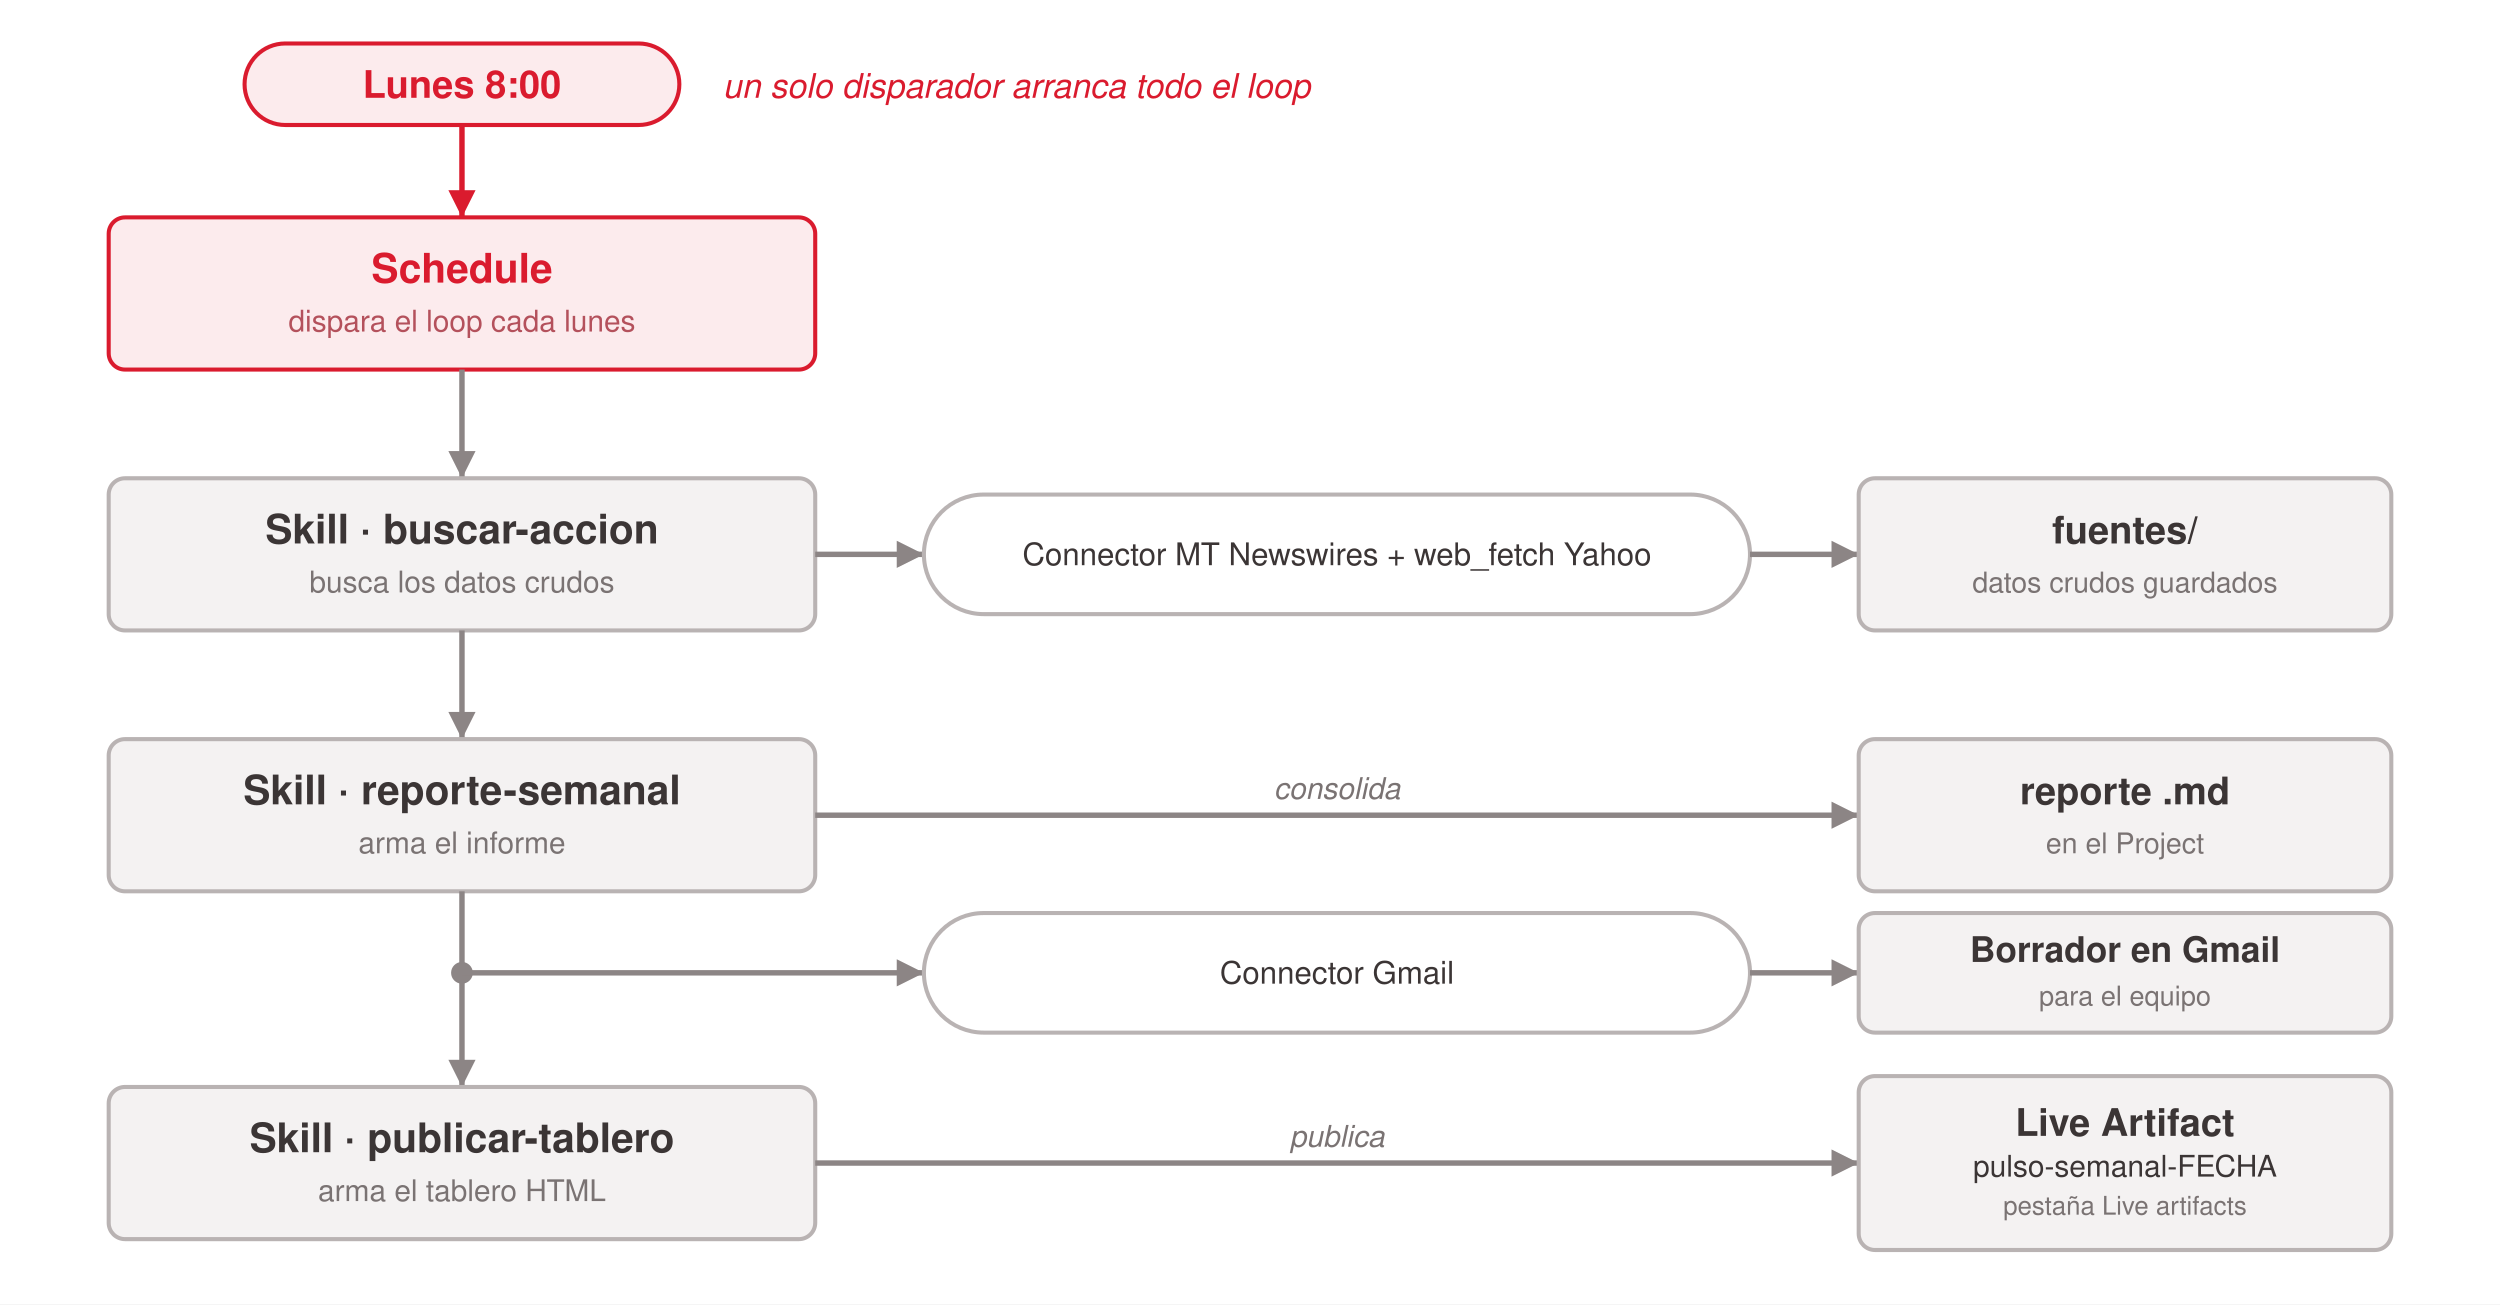
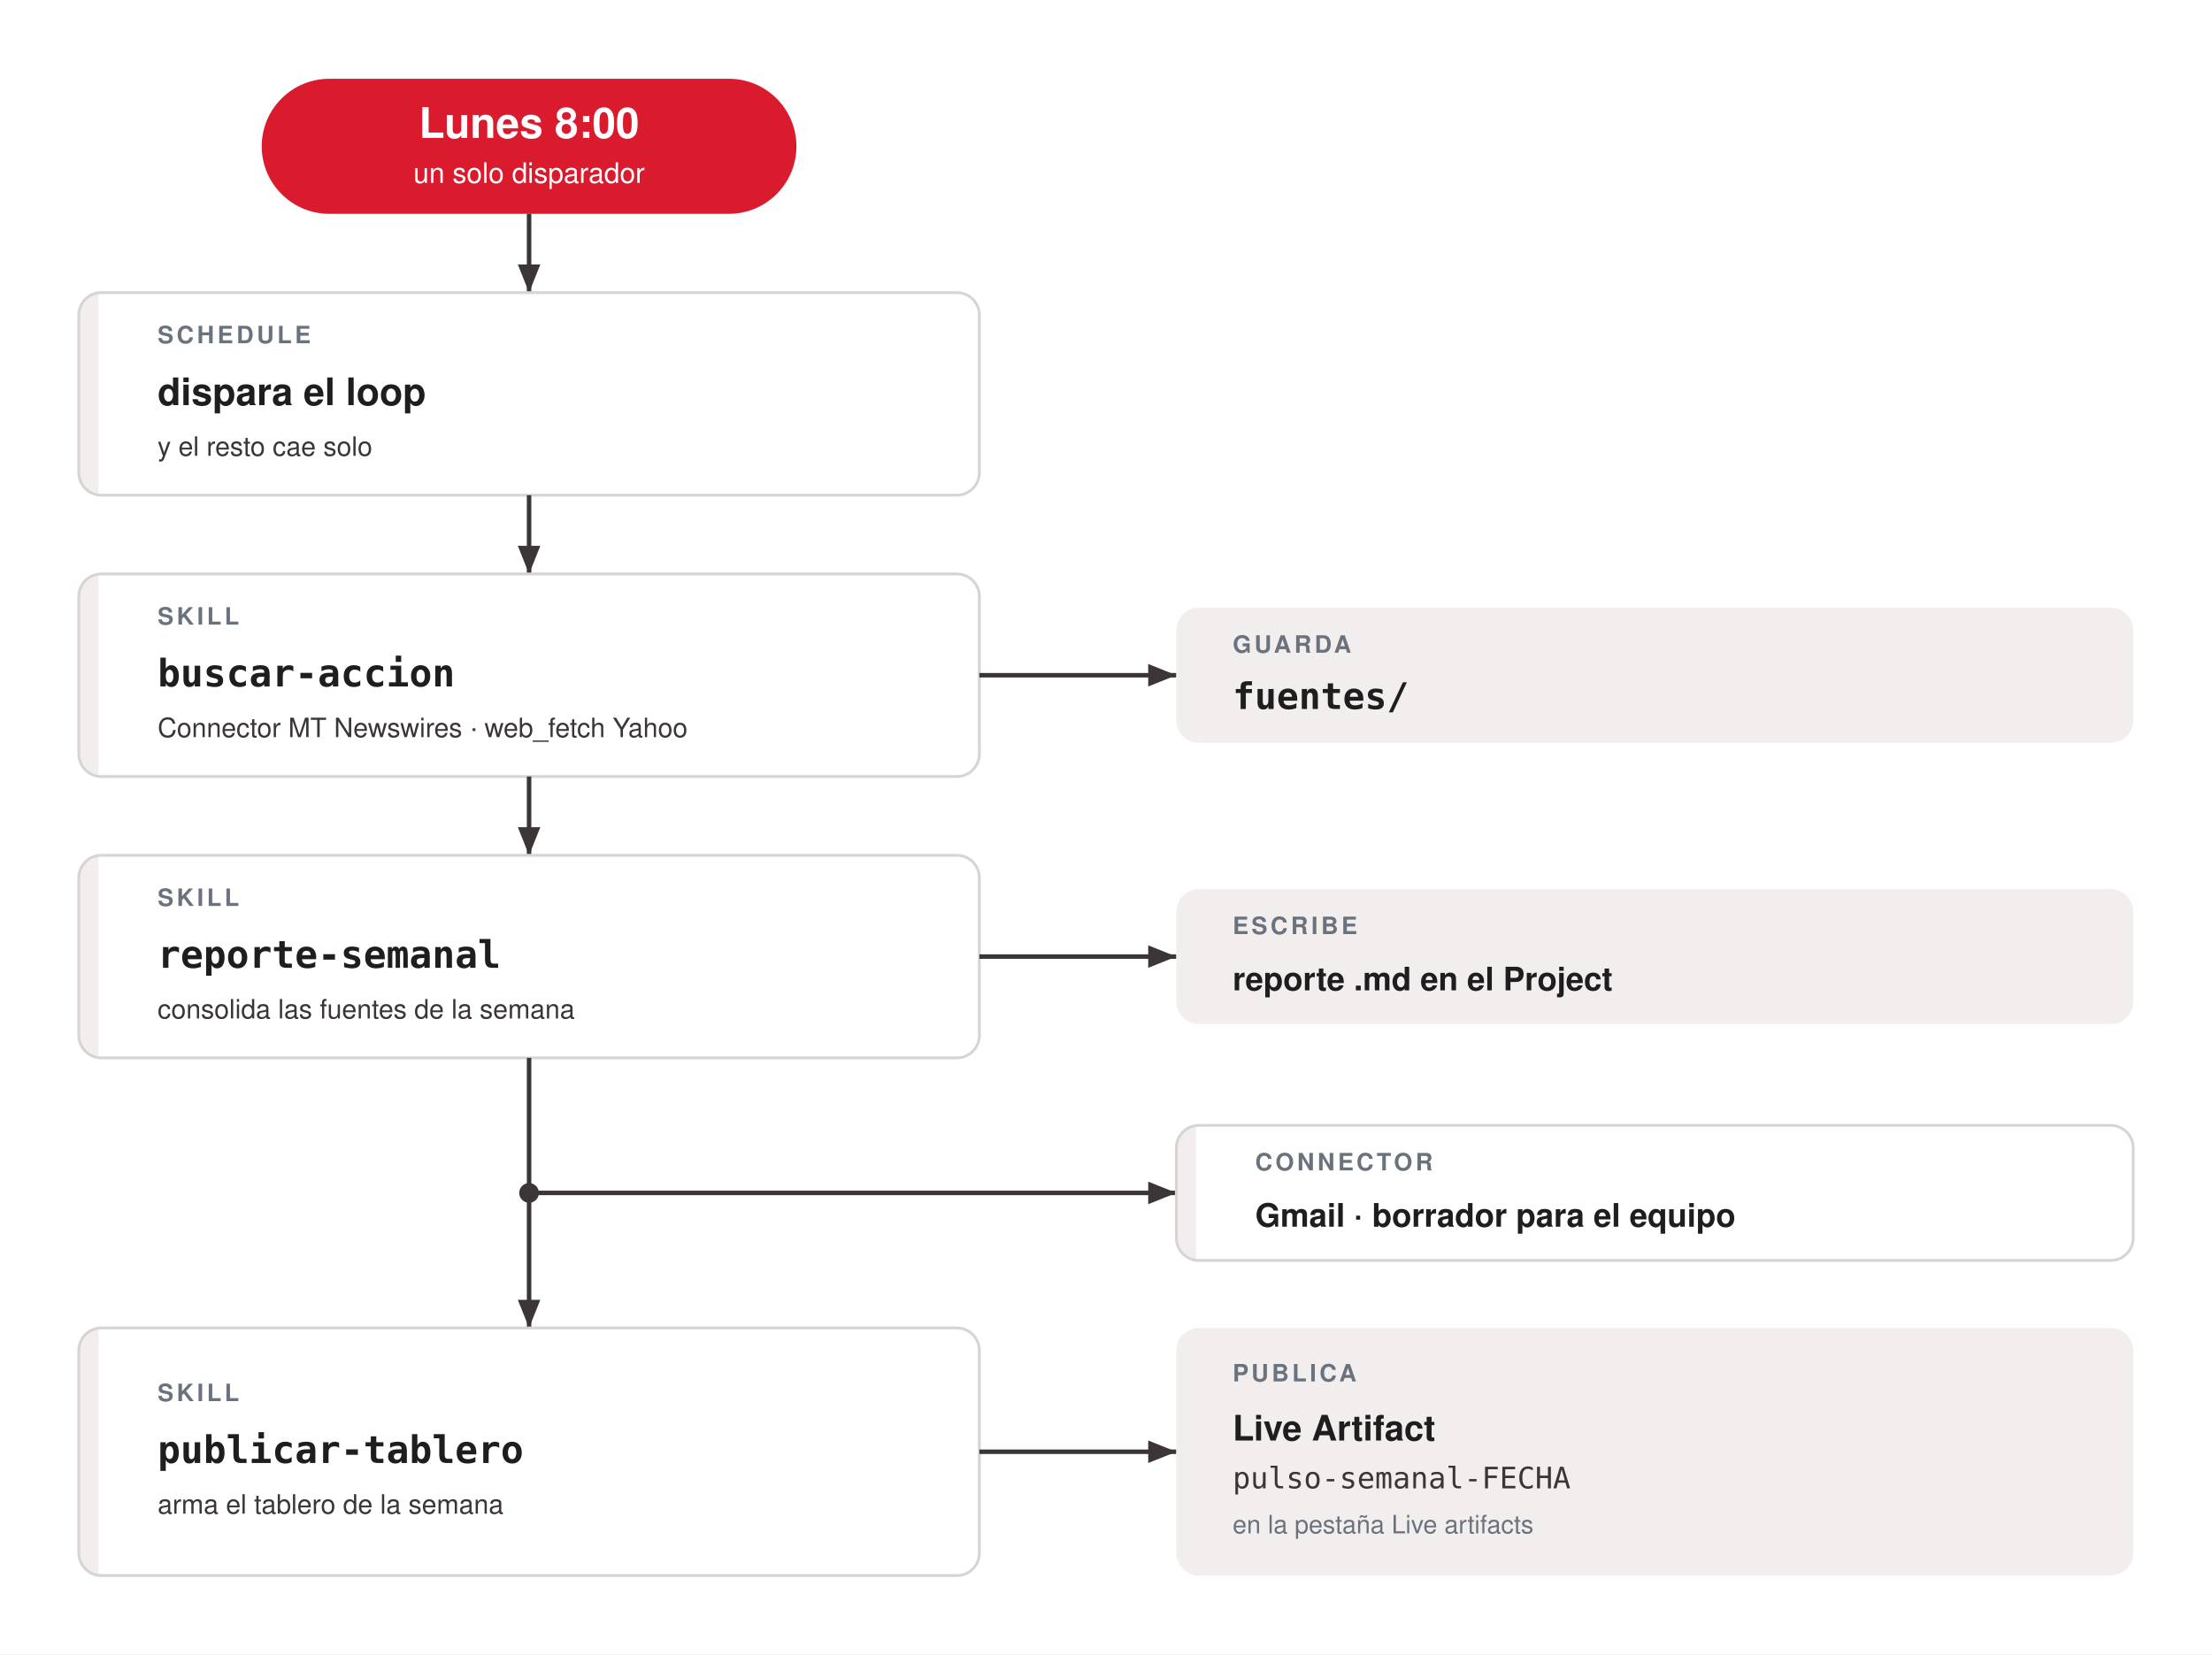
- <svg xmlns="http://www.w3.org/2000/svg" viewBox="0 0 920 480">
+ <svg xmlns="http://www.w3.org/2000/svg" viewBox="0 0 786 588">
  <defs>
-     <marker id="ah-grey" viewBox="0 0 10 10" refX="10" refY="5" markerUnits="userSpaceOnUse" markerWidth="10" markerHeight="10" orient="auto">
-       <path d="M 0 0 L 10 5 L 0 10 z" fill="#8C8585" />
+     <marker id="arw" viewBox="0 0 10 8" refX="10" refY="4" markerWidth="10" markerHeight="8" orient="auto" markerUnits="userSpaceOnUse">
+       <path d="M 0 0 L 10 4 L 0 8 Z" fill="#3B3535" />
    </marker>
-     <marker id="ah-red" viewBox="0 0 10 10" refX="10" refY="5" markerUnits="userSpaceOnUse" markerWidth="10" markerHeight="10" orient="auto">
-       <path d="M 0 0 L 10 5 L 0 10 z" fill="#DA1B2E" />
-     </marker>
+     <clipPath id="cA">
+       <rect x="28" y="104" width="320" height="72" rx="8" />
+     </clipPath>
+     <clipPath id="cB">
+       <rect x="28" y="204" width="320" height="72" rx="8" />
+     </clipPath>
+     <clipPath id="cC">
+       <rect x="28" y="304" width="320" height="72" rx="8" />
+     </clipPath>
+     <clipPath id="cD">
+       <rect x="28" y="472" width="320" height="88" rx="8" />
+     </clipPath>
+     <clipPath id="cG">
+       <rect x="418" y="400" width="340" height="48" rx="8" />
+     </clipPath>
  </defs>
-   <rect x="0" y="0" width="920" height="480" fill="#ffffff" />
-   <g font-family="Helvetica, Arial, sans-serif" fill="#3B3535">
-     <rect x="90" y="16" width="160" height="30" rx="15" fill="#FCEBED" stroke="#DA1B2E" stroke-width="1.5" />
-     <text x="170" y="36" text-anchor="middle" font-size="14" font-weight="600" fill="#DA1B2E">Lunes 8:00</text>
-     <text x="266" y="36" text-anchor="start" font-size="12.5" font-style="italic" fill="#DA1B2E">un solo disparador arranca todo el loop</text>
-     <line x1="170" y1="46" x2="170" y2="80" stroke="#DA1B2E" stroke-width="2" marker-end="url(#ah-red)" />
-     <rect x="40" y="80" width="260" height="56" rx="6" fill="#FCEBED" stroke="#DA1B2E" stroke-width="1.5" />
-     <text x="170" y="104" text-anchor="middle" font-size="15" font-weight="600" fill="#DA1B2E">Schedule</text>
-     <text x="170" y="122" text-anchor="middle" font-size="11" fill="#B4515C">dispara el loop cada lunes</text>
-     <line x1="170" y1="136" x2="170" y2="176" stroke="#8C8585" stroke-width="2" marker-end="url(#ah-grey)" />
-     <rect x="40" y="176" width="260" height="56" rx="6" fill="#F4F2F2" stroke="#B9B3B3" stroke-width="1.5" />
-     <text x="170" y="200" text-anchor="middle" font-size="15" font-weight="600">Skill · buscar-accion</text>
-     <text x="170" y="218" text-anchor="middle" font-size="11" fill="#7A7373">busca los datos crudos</text>
-     <line x1="300" y1="204" x2="340" y2="204" stroke="#8C8585" stroke-width="2" marker-end="url(#ah-grey)" />
-     <rect x="340" y="182" width="304" height="44" rx="22" fill="#FFFFFF" stroke="#B9B3B3" stroke-width="1.5" />
-     <text x="492" y="208" text-anchor="middle" font-size="11.5">Connector MT Newswires + web_fetch Yahoo</text>
-     <line x1="644" y1="204" x2="684" y2="204" stroke="#8C8585" stroke-width="2" marker-end="url(#ah-grey)" />
-     <rect x="684" y="176" width="196" height="56" rx="6" fill="#F4F2F2" stroke="#B9B3B3" stroke-width="1.5" />
-     <text x="782" y="200" text-anchor="middle" font-size="14" font-weight="600">fuentes/</text>
-     <text x="782" y="218" text-anchor="middle" font-size="10.5" fill="#7A7373">datos crudos guardados</text>
-     <line x1="170" y1="232" x2="170" y2="272" stroke="#8C8585" stroke-width="2" marker-end="url(#ah-grey)" />
-     <rect x="40" y="272" width="260" height="56" rx="6" fill="#F4F2F2" stroke="#B9B3B3" stroke-width="1.5" />
-     <text x="170" y="296" text-anchor="middle" font-size="15" font-weight="600">Skill · reporte-semanal</text>
-     <text x="170" y="314" text-anchor="middle" font-size="11" fill="#7A7373">arma el informe</text>
-     <line x1="300" y1="300" x2="684" y2="300" stroke="#8C8585" stroke-width="2" marker-end="url(#ah-grey)" />
-     <text x="492" y="294" text-anchor="middle" font-size="11" font-style="italic" fill="#7A7373">consolida</text>
-     <rect x="684" y="272" width="196" height="56" rx="6" fill="#F4F2F2" stroke="#B9B3B3" stroke-width="1.5" />
-     <text x="782" y="296" text-anchor="middle" font-size="14" font-weight="600">reporte .md</text>
-     <text x="782" y="314" text-anchor="middle" font-size="10.5" fill="#7A7373">en el Project</text>
-     <line x1="170" y1="328" x2="170" y2="400" stroke="#8C8585" stroke-width="2" marker-end="url(#ah-grey)" />
-     <circle cx="170" cy="358" r="4" fill="#8C8585" />
-     <line x1="170" y1="358" x2="340" y2="358" stroke="#8C8585" stroke-width="2" marker-end="url(#ah-grey)" />
-     <rect x="340" y="336" width="304" height="44" rx="22" fill="#FFFFFF" stroke="#B9B3B3" stroke-width="1.5" />
-     <text x="492" y="362" text-anchor="middle" font-size="11.5">Connector Gmail</text>
-     <line x1="644" y1="358" x2="684" y2="358" stroke="#8C8585" stroke-width="2" marker-end="url(#ah-grey)" />
-     <rect x="684" y="336" width="196" height="44" rx="6" fill="#F4F2F2" stroke="#B9B3B3" stroke-width="1.5" />
-     <text x="782" y="354" text-anchor="middle" font-size="13" font-weight="600">Borrador en Gmail</text>
-     <text x="782" y="370" text-anchor="middle" font-size="10" fill="#7A7373">para el equipo</text>
-     <rect x="40" y="400" width="260" height="56" rx="6" fill="#F4F2F2" stroke="#B9B3B3" stroke-width="1.5" />
-     <text x="170" y="424" text-anchor="middle" font-size="15" font-weight="600">Skill · publicar-tablero</text>
-     <text x="170" y="442" text-anchor="middle" font-size="11" fill="#7A7373">arma el tablero HTML</text>
-     <line x1="300" y1="428" x2="684" y2="428" stroke="#8C8585" stroke-width="2" marker-end="url(#ah-grey)" />
-     <text x="492" y="422" text-anchor="middle" font-size="11" font-style="italic" fill="#7A7373">publica</text>
-     <rect x="684" y="396" width="196" height="64" rx="6" fill="#F4F2F2" stroke="#B9B3B3" stroke-width="1.5" />
-     <text x="782" y="418" text-anchor="middle" font-size="14" font-weight="600">Live Artifact</text>
-     <text x="782" y="433" text-anchor="middle" font-size="11" fill="#3B3535">pulso-semanal-FECHA</text>
-     <text x="782" y="447" text-anchor="middle" font-size="9.5" fill="#7A7373">pestaña Live artifacts</text>
-   </g>
+   <rect x="0" y="0" width="786" height="588" fill="#ffffff" />
+   <rect x="93" y="28" width="190" height="48" rx="24" fill="#DA1B2E" />
+   <text x="188" y="49" text-anchor="middle" font-family="Helvetica, Arial, sans-serif" font-size="15" font-weight="bold" fill="#FFFFFF">Lunes 8:00</text>
+   <text x="188" y="65" text-anchor="middle" font-family="Helvetica, Arial, sans-serif" font-size="10" fill="#FFFFFF">un solo disparador</text>
+   <line x1="188" y1="76" x2="188" y2="104" stroke="#3B3535" stroke-width="1.6" marker-end="url(#arw)" />
+   <rect x="28" y="104" width="320" height="72" rx="8" fill="#FFFFFF" />
+   <rect x="28" y="104" width="7" height="72" fill="#F2EEEE" clip-path="url(#cA)" />
+   <rect x="28" y="104" width="320" height="72" rx="8" fill="none" stroke="#D8D4D4" stroke-width="1" />
+   <text x="56" y="122" font-family="Helvetica, Arial, sans-serif" font-size="8.5" font-weight="bold" letter-spacing="1.1" fill="#6A737D">SCHEDULE</text>
+   <text x="56" y="144" font-family="Helvetica, Arial, sans-serif" font-size="13.5" font-weight="bold" fill="#1F1E1E">dispara el loop</text>
+   <text x="56" y="162" font-family="Helvetica, Arial, sans-serif" font-size="9.5" fill="#3B3535">y el resto cae solo</text>
+   <line x1="188" y1="176" x2="188" y2="204" stroke="#3B3535" stroke-width="1.6" marker-end="url(#arw)" />
+   <rect x="28" y="204" width="320" height="72" rx="8" fill="#FFFFFF" />
+   <rect x="28" y="204" width="7" height="72" fill="#F2EEEE" clip-path="url(#cB)" />
+   <rect x="28" y="204" width="320" height="72" rx="8" fill="none" stroke="#D8D4D4" stroke-width="1" />
+   <text x="56" y="222" font-family="Helvetica, Arial, sans-serif" font-size="8.5" font-weight="bold" letter-spacing="1.1" fill="#6A737D">SKILL</text>
+   <text x="56" y="244" font-family="'DejaVu Sans Mono', monospace" font-size="13.5" font-weight="bold" fill="#1F1E1E">buscar-accion</text>
+   <text x="56" y="262" font-family="Helvetica, Arial, sans-serif" font-size="9.5" fill="#3B3535">Connector MT Newswires · web_fetch Yahoo</text>
+   <line x1="348" y1="240" x2="418" y2="240" stroke="#3B3535" stroke-width="1.6" marker-end="url(#arw)" />
+   <rect x="418" y="216" width="340" height="48" rx="8" fill="#F2EEEE" />
+   <text x="438" y="232" font-family="Helvetica, Arial, sans-serif" font-size="8.5" font-weight="bold" letter-spacing="1.1" fill="#6A737D">GUARDA</text>
+   <text x="438" y="252" font-family="'DejaVu Sans Mono', monospace" font-size="13" font-weight="bold" fill="#1F1E1E">fuentes/</text>
+   <line x1="188" y1="276" x2="188" y2="304" stroke="#3B3535" stroke-width="1.6" marker-end="url(#arw)" />
+   <rect x="28" y="304" width="320" height="72" rx="8" fill="#FFFFFF" />
+   <rect x="28" y="304" width="7" height="72" fill="#F2EEEE" clip-path="url(#cC)" />
+   <rect x="28" y="304" width="320" height="72" rx="8" fill="none" stroke="#D8D4D4" stroke-width="1" />
+   <text x="56" y="322" font-family="Helvetica, Arial, sans-serif" font-size="8.5" font-weight="bold" letter-spacing="1.1" fill="#6A737D">SKILL</text>
+   <text x="56" y="344" font-family="'DejaVu Sans Mono', monospace" font-size="13.5" font-weight="bold" fill="#1F1E1E">reporte-semanal</text>
+   <text x="56" y="362" font-family="Helvetica, Arial, sans-serif" font-size="9.5" fill="#3B3535">consolida las fuentes de la semana</text>
+   <line x1="348" y1="340" x2="418" y2="340" stroke="#3B3535" stroke-width="1.6" marker-end="url(#arw)" />
+   <rect x="418" y="316" width="340" height="48" rx="8" fill="#F2EEEE" />
+   <text x="438" y="332" font-family="Helvetica, Arial, sans-serif" font-size="8.5" font-weight="bold" letter-spacing="1.1" fill="#6A737D">ESCRIBE</text>
+   <text x="438" y="352" font-family="Helvetica, Arial, sans-serif" font-size="11.5" font-weight="bold" fill="#1F1E1E">reporte .md en el Project</text>
+   <line x1="188" y1="376" x2="188" y2="472" stroke="#3B3535" stroke-width="1.6" marker-end="url(#arw)" />
+   <circle cx="188" cy="424" r="3.5" fill="#3B3535" />
+   <line x1="188" y1="424" x2="418" y2="424" stroke="#3B3535" stroke-width="1.6" marker-end="url(#arw)" />
+   <rect x="418" y="400" width="340" height="48" rx="8" fill="#FFFFFF" />
+   <rect x="418" y="400" width="7" height="48" fill="#F2EEEE" clip-path="url(#cG)" />
+   <rect x="418" y="400" width="340" height="48" rx="8" fill="none" stroke="#D8D4D4" stroke-width="1" />
+   <text x="446" y="416" font-family="Helvetica, Arial, sans-serif" font-size="8.5" font-weight="bold" letter-spacing="1.1" fill="#6A737D">CONNECTOR</text>
+   <text x="446" y="436" font-family="Helvetica, Arial, sans-serif" font-size="11.5" font-weight="bold" fill="#1F1E1E">Gmail · borrador para el equipo</text>
+   <rect x="28" y="472" width="320" height="88" rx="8" fill="#FFFFFF" />
+   <rect x="28" y="472" width="7" height="88" fill="#F2EEEE" clip-path="url(#cD)" />
+   <rect x="28" y="472" width="320" height="88" rx="8" fill="none" stroke="#D8D4D4" stroke-width="1" />
+   <text x="56" y="498" font-family="Helvetica, Arial, sans-serif" font-size="8.5" font-weight="bold" letter-spacing="1.1" fill="#6A737D">SKILL</text>
+   <text x="56" y="520" font-family="'DejaVu Sans Mono', monospace" font-size="13.5" font-weight="bold" fill="#1F1E1E">publicar-tablero</text>
+   <text x="56" y="538" font-family="Helvetica, Arial, sans-serif" font-size="9.5" fill="#3B3535">arma el tablero de la semana</text>
+   <line x1="348" y1="516" x2="418" y2="516" stroke="#3B3535" stroke-width="1.6" marker-end="url(#arw)" />
+   <rect x="418" y="472" width="340" height="88" rx="8" fill="#F2EEEE" />
+   <text x="438" y="491" font-family="Helvetica, Arial, sans-serif" font-size="8.5" font-weight="bold" letter-spacing="1.1" fill="#6A737D">PUBLICA</text>
+   <text x="438" y="512" font-family="Helvetica, Arial, sans-serif" font-size="12.5" font-weight="bold" fill="#1F1E1E">Live Artifact</text>
+   <text x="438" y="529" font-family="'DejaVu Sans Mono', monospace" font-size="10.5" fill="#3B3535">pulso-semanal-FECHA</text>
+   <text x="438" y="545" font-family="Helvetica, Arial, sans-serif" font-size="9" fill="#6A737D">en la pestaña Live artifacts</text>
</svg>
